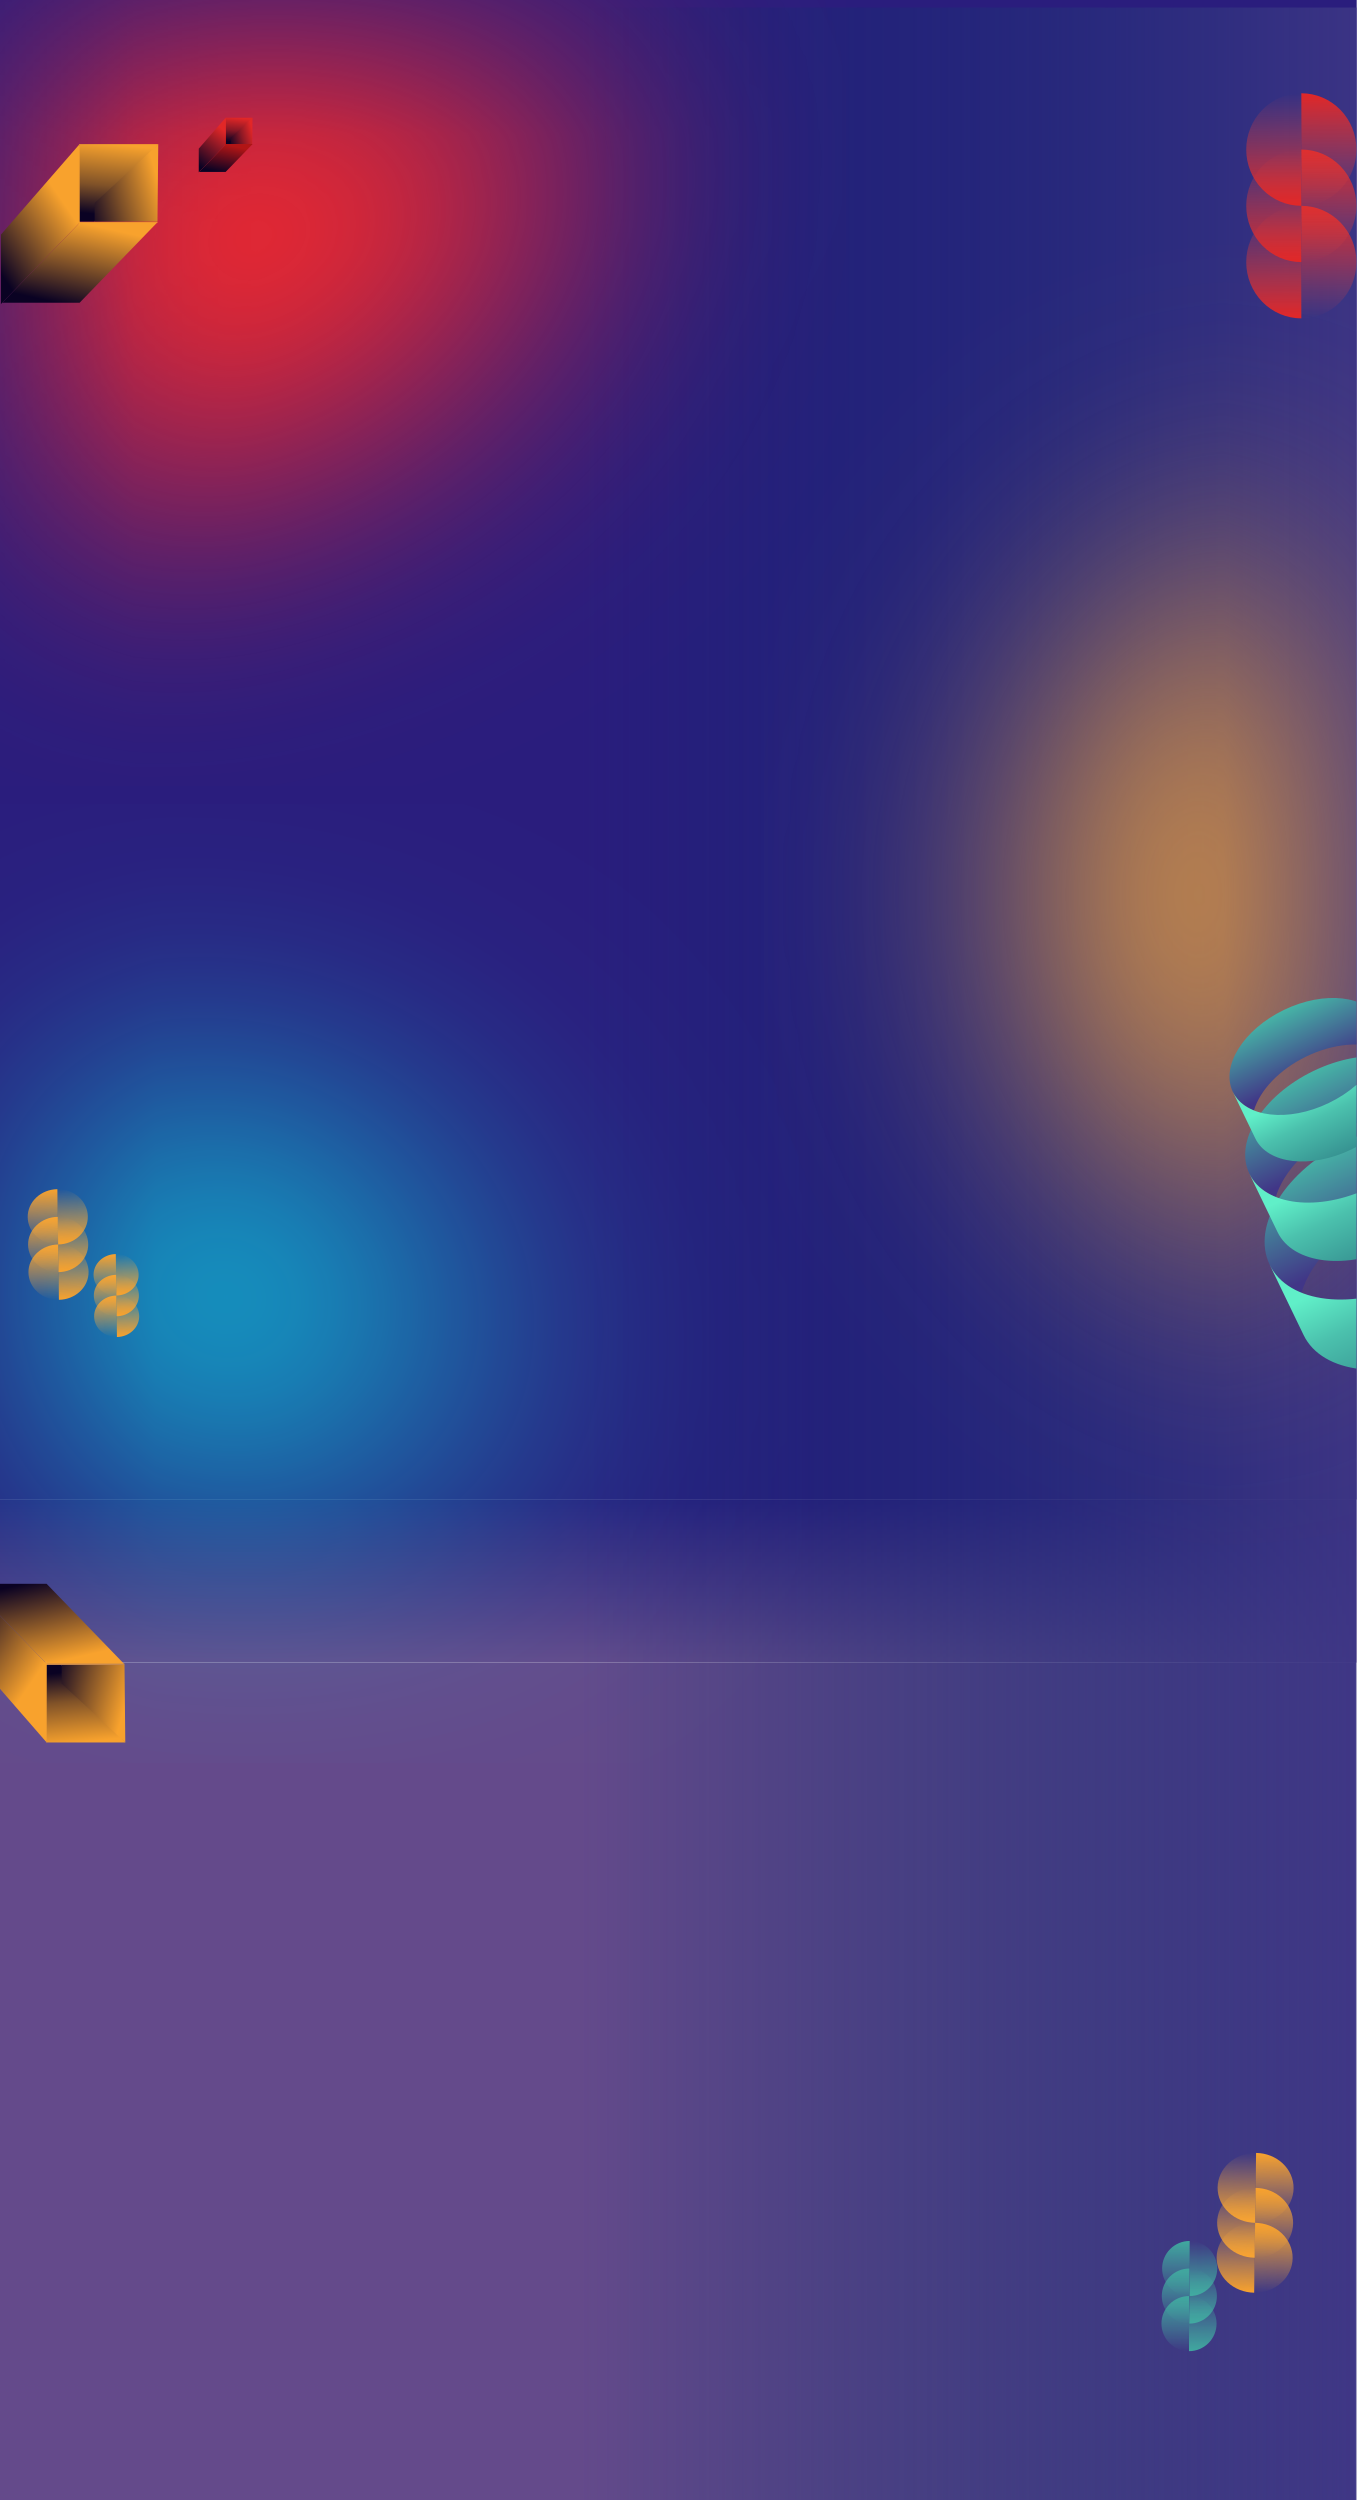
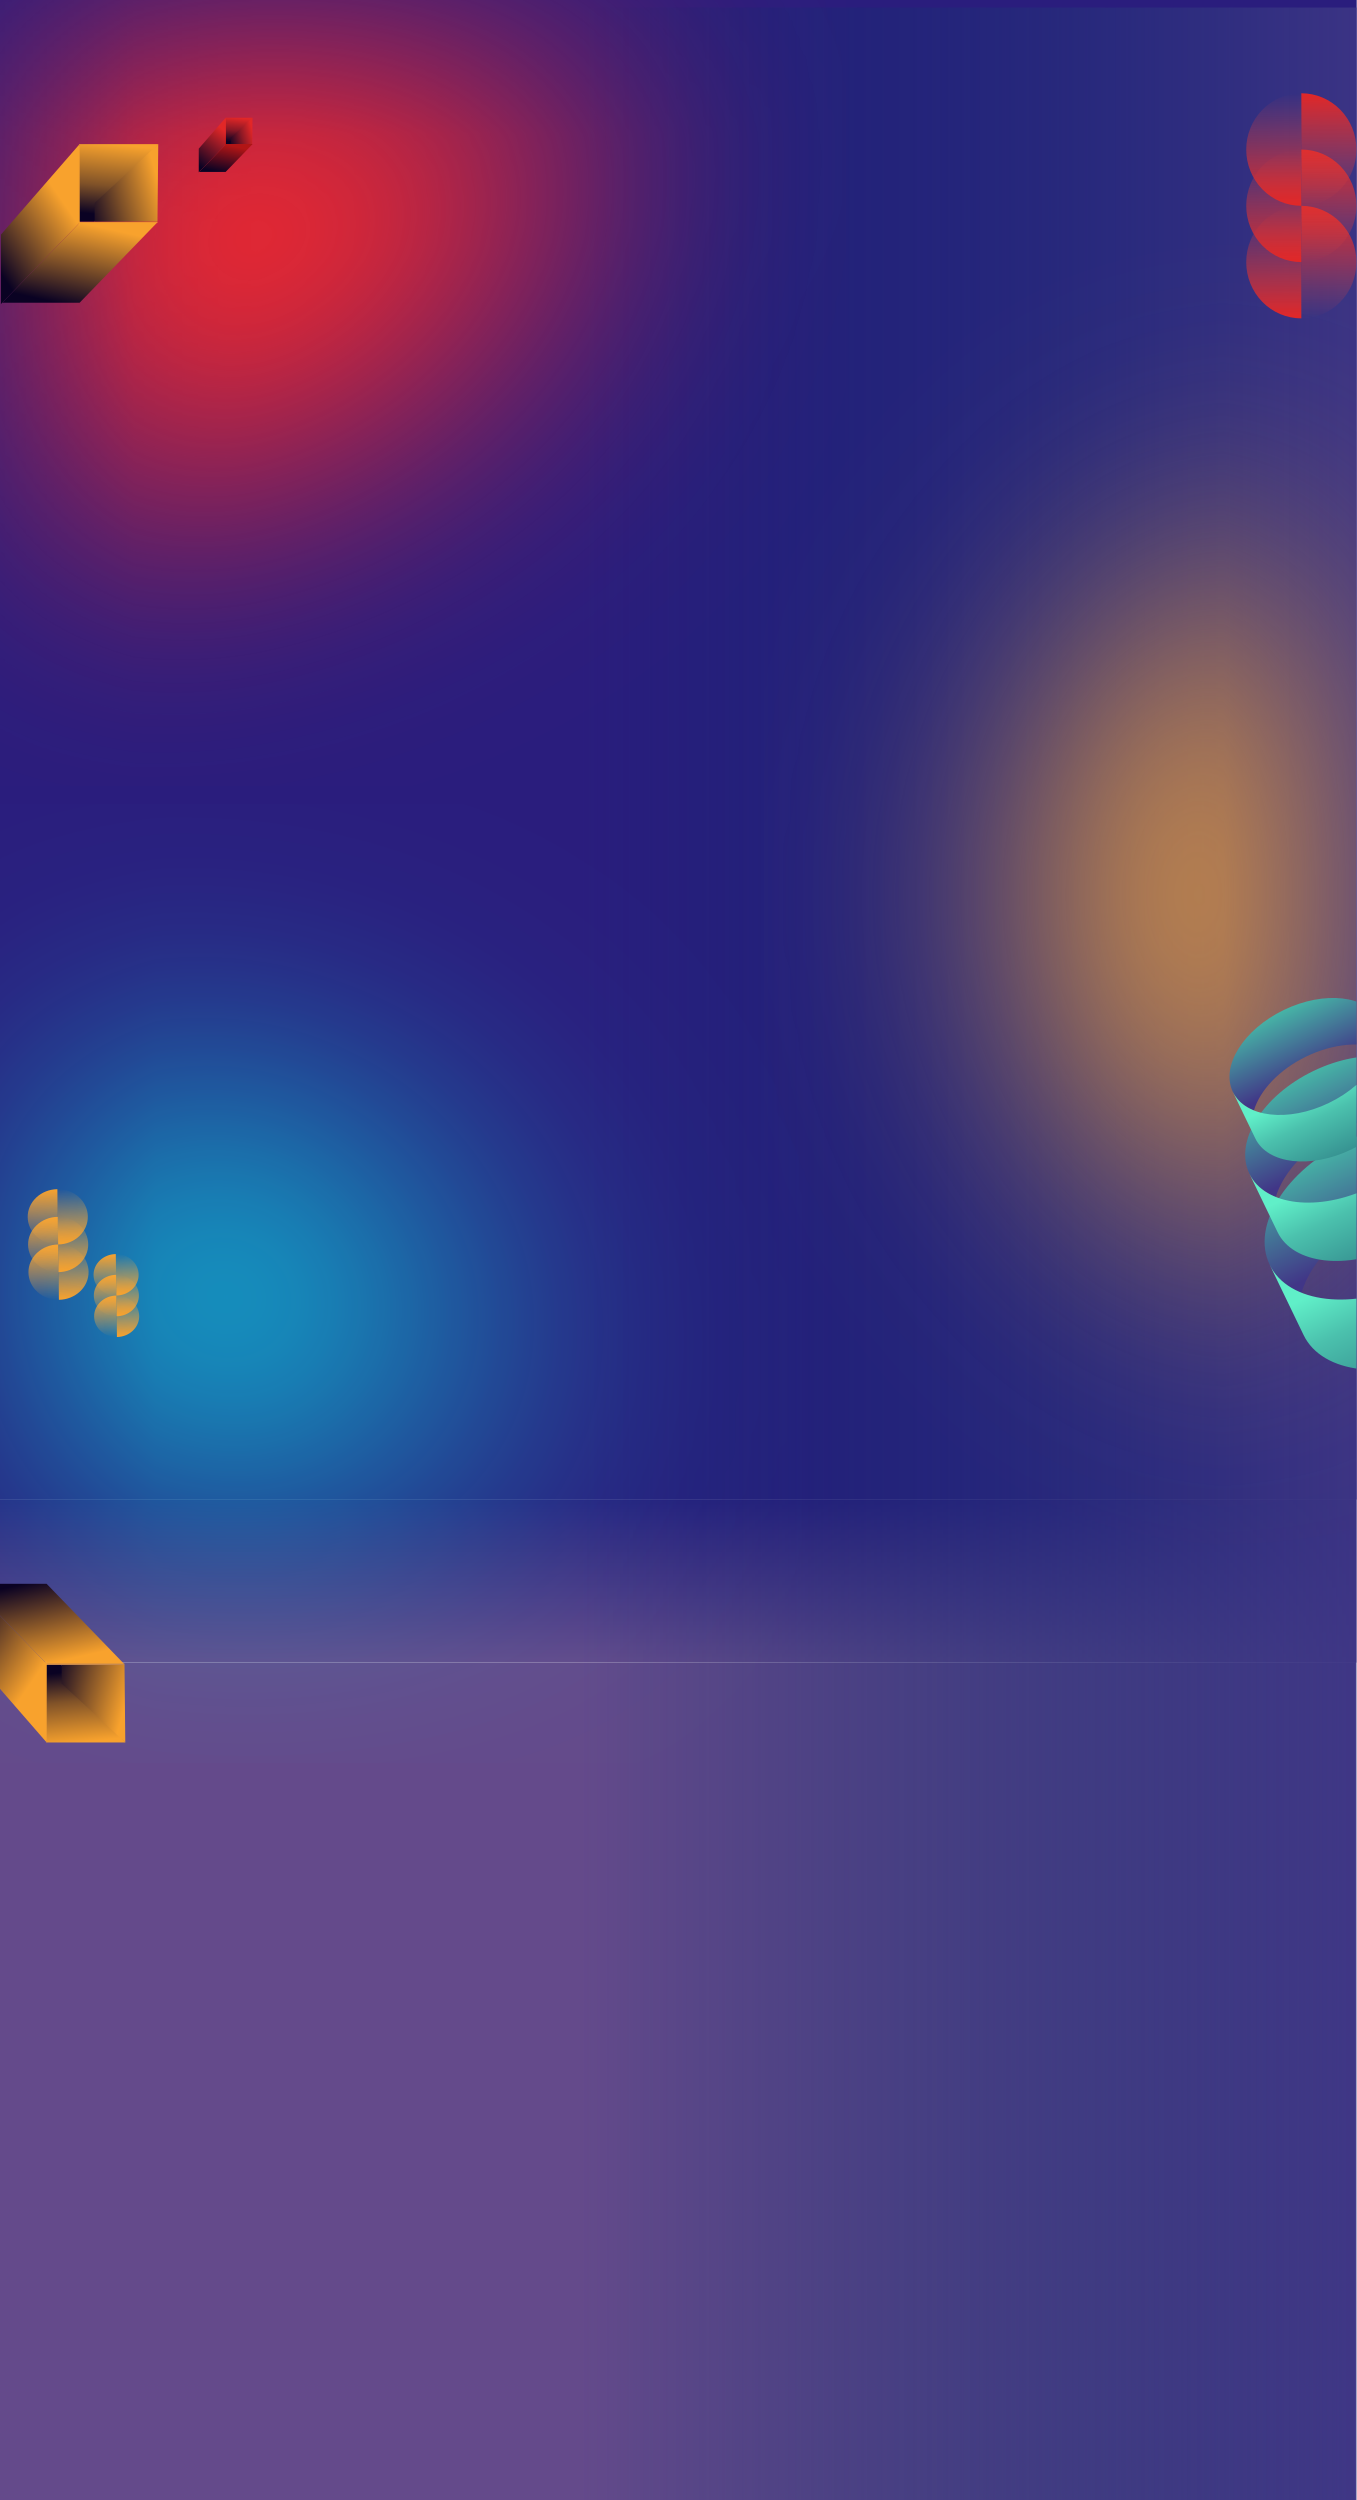
<svg xmlns="http://www.w3.org/2000/svg" width="1440" height="2654" viewBox="0 0 1440 2654" fill="none">
  <g clip-path="url(#clip0_1420_3464)">
    <rect width="1440" height="2654" fill="white" />
    <rect y="1592" width="1440" height="173" fill="url(#paint0_linear_1420_3464)" />
    <rect y="1765" width="1439" height="889" fill="#644A8B" />
    <path d="M0 -7H1440V1592H0V-7Z" fill="#2A1D7D" />
    <path d="M0 -7H1440V1592H0V-7Z" fill="#2A1D7D" />
    <rect y="8" width="1440" height="4148" fill="url(#paint1_linear_1420_3464)" />
    <g filter="url(#filter0_f_1420_3464)">
      <path d="M2102 949.792C2102 1179.65 1880.28 1366 1606.78 1366C1333.28 1366 1111.56 1179.65 1111.56 949.792C1111.56 719.929 1333.28 533.588 1606.78 533.588C1880.28 533.588 2102 719.929 2102 949.792Z" fill="#F8A738" />
    </g>
    <g filter="url(#filter1_f_1420_3464)">
      <path d="M501 1521.5C501 1437.29 465.389 1356.54 402.002 1296.99C338.615 1237.45 252.643 1204 163 1204C73.357 1204 -12.615 1237.45 -76.002 1296.99C-139.389 1356.54 -175 1437.29 -175 1521.5L163 1521.5H501Z" fill="#00FFFC" />
    </g>
    <g filter="url(#filter2_f_1420_3464)">
      <ellipse cx="83.853" cy="143.702" rx="513.853" ry="389.887" fill="#FA2929" />
    </g>
    <path d="M1381.5 337.999C1365.98 337.999 1351.1 331.704 1340.13 320.498C1329.16 309.293 1323 294.095 1323 278.249C1323 262.402 1329.16 247.205 1340.13 236C1351.11 224.795 1365.98 218.5 1381.5 218.5L1381.5 278.25L1381.5 337.999Z" fill="url(#paint2_linear_1420_3464)" />
    <path d="M1381.5 218.5C1397.01 218.501 1411.89 224.796 1422.86 236.001C1433.83 247.207 1440 262.404 1440 278.251C1440 294.097 1433.83 309.295 1422.86 320.5C1411.89 331.705 1397.01 337.999 1381.5 337.999L1381.5 278.25L1381.5 218.5Z" fill="url(#paint3_linear_1420_3464)" />
    <path d="M1381.5 278.25C1365.98 278.249 1351.1 271.954 1340.13 260.749C1329.16 249.543 1323 234.346 1323 218.499C1323 202.653 1329.16 187.455 1340.13 176.25C1351.11 165.045 1365.98 158.751 1381.5 158.751L1381.5 218.5L1381.5 278.25Z" fill="url(#paint4_linear_1420_3464)" />
    <path d="M1381.5 158.751C1397.01 158.751 1411.89 165.046 1422.86 176.252C1433.83 187.457 1440 202.655 1440 218.501C1440 234.348 1433.83 249.545 1422.86 260.75C1411.89 271.955 1397.01 278.25 1381.5 278.25L1381.5 218.5L1381.5 158.751Z" fill="url(#paint5_linear_1420_3464)" />
    <path d="M1381.5 218.5C1365.98 218.5 1351.11 212.205 1340.14 200.999C1329.17 189.794 1323 174.596 1323 158.75C1323 142.903 1329.17 127.706 1340.14 116.501C1351.11 105.296 1365.99 99.001 1381.5 99.001L1381.5 158.751L1381.5 218.5Z" fill="url(#paint6_linear_1420_3464)" />
    <path d="M1381.5 99.002C1397.02 99.002 1411.9 105.297 1422.87 116.503C1433.84 127.708 1440 142.906 1440 158.752C1440 174.599 1433.83 189.796 1422.86 201.001C1411.89 212.206 1397.01 218.501 1381.5 218.501L1381.5 158.751L1381.5 99.002Z" fill="url(#paint7_linear_1420_3464)" />
    <path d="M239.523 125L210.999 157.803V183L239.523 153.525V125Z" fill="url(#paint8_linear_1420_3464)" />
    <path d="M267.574 153.524H239.525L211.476 182.524H239.525L267.574 153.524Z" fill="url(#paint9_linear_1420_3464)" />
    <path d="M239.381 125H268.049L244.828 153.095H239.381V125Z" fill="url(#paint10_linear_1420_3464)" />
    <path d="M268.049 125L267.762 153.095H244.971V146.358L268.049 125Z" fill="url(#paint11_linear_1420_3464)" />
    <path d="M267.762 153.382H239.38" stroke="url(#paint12_linear_1420_3464)" />
    <path d="M239.381 154.476V125.951" stroke="url(#paint13_linear_1420_3464)" />
    <path d="M84.502 153L0.999 249.028V322.789L84.502 236.503V153Z" fill="url(#paint14_linear_1420_3464)" />
    <path d="M166.613 236.503H84.502L2.391 321.398H84.502L166.613 236.503Z" fill="url(#paint15_linear_1420_3464)" />
    <path d="M84.083 153H168.006L100.029 235.244H84.083V153Z" fill="url(#paint16_linear_1420_3464)" />
    <path d="M168.006 153L167.167 235.244H100.448V215.522L168.006 153Z" fill="url(#paint17_linear_1420_3464)" />
    <path d="M167.166 236.084H84.083" stroke="url(#paint18_linear_1420_3464)" />
    <path d="M84.084 239.286V155.012" stroke="url(#paint19_linear_1420_3464)" />
    <path d="M62.517 1379.88C70.984 1379.76 79.062 1376.56 84.975 1370.98C90.888 1365.39 94.152 1357.87 94.047 1350.09C93.943 1342.3 90.48 1334.88 84.419 1329.45C78.358 1324.02 70.197 1321.04 61.73 1321.15L62.124 1350.52L62.517 1379.88Z" fill="url(#paint20_linear_1420_3464)" />
    <path d="M61.731 1321.15C53.264 1321.27 45.186 1324.47 39.273 1330.06C33.36 1335.64 30.096 1343.16 30.201 1350.94C30.305 1358.73 33.768 1366.15 39.829 1371.58C45.89 1377.01 54.051 1379.99 62.518 1379.88L62.124 1350.52L61.731 1321.15Z" fill="url(#paint21_linear_1420_3464)" />
    <path d="M62.115 1350.52C70.582 1350.4 78.66 1347.2 84.573 1341.61C90.486 1336.03 93.749 1328.51 93.645 1320.73C93.541 1312.94 90.077 1305.51 84.017 1300.09C77.956 1294.66 69.795 1291.68 61.328 1291.79L61.721 1321.15L62.115 1350.52Z" fill="url(#paint22_linear_1420_3464)" />
    <path d="M61.328 1291.79C52.862 1291.9 44.783 1295.11 38.87 1300.69C32.957 1306.28 29.694 1313.79 29.798 1321.58C29.903 1329.37 33.366 1336.79 39.427 1342.22C45.487 1347.64 53.649 1350.63 62.115 1350.52L61.722 1321.15L61.328 1291.79Z" fill="url(#paint23_linear_1420_3464)" />
    <path d="M61.711 1321.15C70.177 1321.04 78.256 1317.84 84.169 1312.25C90.082 1306.66 93.345 1299.15 93.241 1291.36C93.136 1283.58 89.673 1276.15 83.612 1270.73C77.552 1265.3 69.39 1262.31 60.924 1262.43L61.317 1291.79L61.711 1321.15Z" fill="url(#paint24_linear_1420_3464)" />
    <path d="M60.922 1262.43C52.456 1262.54 44.377 1265.74 38.464 1271.33C32.551 1276.92 29.288 1284.43 29.392 1292.22C29.496 1300.01 32.96 1307.43 39.02 1312.86C45.081 1318.28 53.242 1321.27 61.709 1321.15L61.316 1291.79L60.922 1262.43Z" fill="url(#paint25_linear_1420_3464)" />
    <path d="M124.13 1419.38C130.478 1419.29 136.535 1416.89 140.969 1412.7C145.402 1408.52 147.849 1402.88 147.77 1397.04C147.692 1391.21 145.095 1385.64 140.551 1381.57C136.007 1377.5 129.888 1375.26 123.54 1375.35L123.835 1397.36L124.13 1419.38Z" fill="url(#paint26_linear_1420_3464)" />
    <path d="M123.542 1375.35C117.194 1375.44 111.137 1377.84 106.703 1382.02C102.27 1386.21 99.823 1391.85 99.902 1397.69C99.98 1403.52 102.577 1409.09 107.121 1413.16C111.665 1417.23 117.784 1419.46 124.131 1419.38L123.836 1397.36L123.542 1375.35Z" fill="url(#paint27_linear_1420_3464)" />
    <path d="M123.83 1397.36C130.178 1397.28 136.234 1394.88 140.668 1390.69C145.101 1386.5 147.548 1380.87 147.47 1375.03C147.391 1369.19 144.795 1363.62 140.251 1359.56C135.707 1355.49 129.588 1353.25 123.24 1353.34L123.535 1375.35L123.83 1397.36Z" fill="url(#paint28_linear_1420_3464)" />
    <path d="M123.239 1353.34C116.891 1353.42 110.834 1355.82 106.401 1360.01C101.967 1364.2 99.521 1369.83 99.599 1375.67C99.677 1381.51 102.274 1387.08 106.818 1391.14C111.362 1395.21 117.481 1397.45 123.829 1397.36L123.534 1375.35L123.239 1353.34Z" fill="url(#paint29_linear_1420_3464)" />
    <path d="M123.525 1375.35C129.873 1375.27 135.93 1372.86 140.363 1368.68C144.796 1364.49 147.243 1358.85 147.165 1353.01C147.087 1347.18 144.49 1341.61 139.946 1337.54C135.402 1333.47 129.283 1331.24 122.935 1331.32L123.23 1353.34L123.525 1375.35Z" fill="url(#paint30_linear_1420_3464)" />
    <path d="M122.936 1331.32C116.588 1331.41 110.531 1333.81 106.098 1338C101.665 1342.18 99.218 1347.82 99.296 1353.66C99.374 1359.49 101.971 1365.06 106.515 1369.13C111.059 1373.2 117.178 1375.44 123.526 1375.35L123.231 1353.34L122.936 1331.32Z" fill="url(#paint31_linear_1420_3464)" />
    <g filter="url(#filter3_f_1420_3464)">
      <ellipse cx="325" cy="3378.11" rx="511" ry="405.082" fill="#FA2929" />
    </g>
    <g filter="url(#filter4_f_1420_3464)">
      <ellipse cx="1300.5" cy="3360.38" rx="618.5" ry="508.376" fill="#F8A738" />
    </g>
    <path d="M1381.67 1372.36C1366.35 1366.23 1354.46 1356.26 1347.9 1342.67C1328.02 1301.46 1364.69 1242.59 1429.8 1211.18C1494.91 1179.76 1563.81 1187.71 1583.69 1228.92C1590.25 1242.51 1590.65 1258.02 1585.92 1273.83C1554.77 1261.36 1509.43 1264.74 1465.8 1285.79C1422.16 1306.84 1391.3 1340.23 1381.67 1372.36Z" fill="url(#paint32_linear_1420_3464)" />
    <path d="M1501.79 1360.41C1436.68 1391.82 1367.78 1383.87 1347.9 1342.67L1383.9 1417.28C1403.78 1458.49 1472.68 1466.43 1537.79 1435.02C1602.9 1403.61 1639.57 1344.74 1619.69 1303.53L1583.69 1228.92C1603.57 1270.12 1566.9 1328.99 1501.79 1360.41Z" fill="url(#paint33_linear_1420_3464)" />
    <path d="M1354.39 1270.71C1341.68 1265.62 1331.81 1257.35 1326.37 1246.07C1309.88 1211.88 1340.3 1163.03 1394.33 1136.96C1448.36 1110.9 1505.53 1117.49 1522.03 1151.68C1527.47 1162.96 1527.81 1175.83 1523.87 1188.95C1498.03 1178.61 1460.41 1181.41 1424.2 1198.88C1387.99 1216.34 1362.38 1244.05 1354.39 1270.71Z" fill="url(#paint34_linear_1420_3464)" />
    <path d="M1454.07 1260.79C1400.04 1286.85 1342.87 1280.26 1326.37 1246.07L1356.24 1307.98C1372.74 1342.18 1429.91 1348.77 1483.94 1322.7C1537.97 1296.64 1568.39 1247.79 1551.9 1213.59L1522.03 1151.68C1538.52 1185.87 1508.1 1234.72 1454.07 1260.79Z" fill="url(#paint35_linear_1420_3464)" />
    <path d="M1331.16 1178.85C1321.02 1174.79 1313.15 1168.19 1308.81 1159.19C1295.65 1131.91 1319.92 1092.95 1363.02 1072.15C1406.12 1051.36 1451.73 1056.62 1464.89 1083.9C1469.23 1092.89 1469.5 1103.16 1466.36 1113.63C1445.75 1105.37 1415.73 1107.61 1386.85 1121.54C1357.96 1135.48 1337.53 1157.58 1331.16 1178.85Z" fill="url(#paint36_linear_1420_3464)" />
    <path d="M1410.68 1170.93C1367.58 1191.73 1321.97 1186.47 1308.81 1159.19L1332.64 1208.58C1345.8 1235.86 1391.4 1241.12 1434.5 1220.32C1477.6 1199.53 1501.87 1160.56 1488.71 1133.29L1464.89 1083.9C1478.05 1111.17 1453.78 1150.14 1410.68 1170.93Z" fill="url(#paint37_linear_1420_3464)" />
    <path d="M49.502 1849.79L-34.001 1753.76V1680L49.502 1766.29V1849.79Z" fill="url(#paint38_linear_1420_3464)" />
    <path d="M131.613 1766.29H49.502L-32.609 1681.39H49.502L131.613 1766.29Z" fill="url(#paint39_linear_1420_3464)" />
    <path d="M49.083 1849.79H133.006L65.028 1767.55H49.083V1849.79Z" fill="url(#paint40_linear_1420_3464)" />
    <path d="M133.006 1849.79L132.167 1767.55H65.448V1787.27L133.006 1849.79Z" fill="url(#paint41_linear_1420_3464)" />
    <path d="M132.166 1766.71H49.083" stroke="url(#paint42_linear_1420_3464)" />
    <path d="M49.084 1763.5L49.084 1847.78" stroke="url(#paint43_linear_1420_3464)" />
-     <path d="M1262.95 2437.5C1270.7 2437.5 1278.14 2434.42 1283.63 2428.93C1289.12 2423.45 1292.2 2416.01 1292.2 2408.25C1292.2 2400.49 1289.12 2393.05 1283.63 2387.57C1278.14 2382.08 1270.7 2379 1262.95 2379L1262.95 2408.25V2437.5Z" fill="url(#paint44_linear_1420_3464)" />
-     <path d="M1262.95 2379C1255.19 2379 1247.75 2382.08 1242.26 2387.57C1236.78 2393.05 1233.7 2400.49 1233.7 2408.25C1233.7 2416.01 1236.78 2423.45 1242.26 2428.93C1247.75 2434.42 1255.19 2437.5 1262.95 2437.5L1262.95 2408.25V2379Z" fill="url(#paint45_linear_1420_3464)" />
-     <path d="M1262.6 2466.75C1270.36 2466.75 1277.8 2463.67 1283.28 2458.18C1288.77 2452.7 1291.85 2445.26 1291.85 2437.5C1291.85 2429.74 1288.77 2422.3 1283.28 2416.82C1277.8 2411.33 1270.36 2408.25 1262.6 2408.25L1262.6 2437.5V2466.75Z" fill="url(#paint46_linear_1420_3464)" />
-     <path d="M1262.6 2408.25C1254.84 2408.25 1247.4 2411.33 1241.91 2416.82C1236.43 2422.3 1233.35 2429.74 1233.35 2437.5C1233.35 2445.26 1236.43 2452.7 1241.91 2458.18C1247.4 2463.67 1254.84 2466.75 1262.6 2466.75L1262.6 2437.5V2408.25Z" fill="url(#paint47_linear_1420_3464)" />
-     <path d="M1262.25 2496C1270.01 2496 1277.45 2492.92 1282.93 2487.43C1288.42 2481.95 1291.5 2474.51 1291.5 2466.75C1291.5 2458.99 1288.42 2451.55 1282.93 2446.07C1277.45 2440.58 1270.01 2437.5 1262.25 2437.5L1262.25 2466.75V2496Z" fill="url(#paint48_linear_1420_3464)" />
-     <path d="M1262.25 2437.5C1254.49 2437.5 1247.05 2440.58 1241.57 2446.07C1236.08 2451.55 1233 2458.99 1233 2466.75C1233 2474.51 1236.08 2481.95 1241.57 2487.43C1247.05 2492.92 1254.49 2496 1262.25 2496L1262.25 2466.75V2437.5Z" fill="url(#paint49_linear_1420_3464)" />
-     <path d="M1333.45 2285.54C1344.14 2285.68 1354.35 2289.73 1361.82 2296.79C1369.29 2303.85 1373.41 2313.34 1373.28 2323.18C1373.15 2333.02 1368.77 2342.4 1361.12 2349.25C1353.46 2356.11 1343.15 2359.88 1332.45 2359.74L1332.95 2322.64L1333.45 2285.54Z" fill="url(#paint50_linear_1420_3464)" />
-     <path d="M1332.45 2359.74C1321.76 2359.59 1311.55 2355.55 1304.08 2348.49C1296.61 2341.43 1292.49 2331.94 1292.62 2322.1C1292.75 2312.26 1297.13 2302.88 1304.78 2296.02C1312.44 2289.17 1322.75 2285.4 1333.45 2285.54L1332.95 2322.64L1332.45 2359.74Z" fill="url(#paint51_linear_1420_3464)" />
-     <path d="M1332.94 2322.64C1343.64 2322.78 1353.84 2326.83 1361.31 2333.89C1368.78 2340.94 1372.91 2350.44 1372.77 2360.28C1372.64 2370.11 1368.27 2379.49 1360.61 2386.35C1352.95 2393.2 1342.64 2396.98 1331.94 2396.83L1332.44 2359.74L1332.94 2322.64Z" fill="url(#paint52_linear_1420_3464)" />
-     <path d="M1331.94 2396.83C1321.25 2396.69 1311.04 2392.64 1303.57 2385.58C1296.1 2378.53 1291.98 2369.03 1292.11 2359.19C1292.24 2349.36 1296.62 2339.98 1304.27 2333.12C1311.93 2326.27 1322.24 2322.49 1332.94 2322.64L1332.44 2359.74L1331.94 2396.83Z" fill="url(#paint53_linear_1420_3464)" />
-     <path d="M1332.43 2359.73C1343.12 2359.88 1353.33 2363.92 1360.8 2370.98C1368.27 2378.04 1372.39 2387.53 1372.26 2397.37C1372.13 2407.21 1367.76 2416.59 1360.1 2423.45C1352.44 2430.3 1342.13 2434.07 1331.43 2433.93L1331.93 2396.83L1332.43 2359.73Z" fill="url(#paint54_linear_1420_3464)" />
-     <path d="M1331.43 2433.93C1320.74 2433.79 1310.53 2429.74 1303.06 2422.68C1295.59 2415.62 1291.46 2406.13 1291.6 2396.29C1291.73 2386.45 1296.1 2377.07 1303.76 2370.22C1311.42 2363.36 1321.73 2359.59 1332.43 2359.73L1331.93 2396.83L1331.43 2433.93Z" fill="url(#paint55_linear_1420_3464)" />
  </g>
  <defs>
    <filter id="filter0_f_1420_3464" x="811.559" y="233.588" width="1590.44" height="1432.41" filterUnits="userSpaceOnUse" color-interpolation-filters="sRGB">
      <feFlood flood-opacity="0" result="BackgroundImageFix" />
      <feBlend mode="normal" in="SourceGraphic" in2="BackgroundImageFix" result="shape" />
      <feGaussianBlur stdDeviation="150" result="effect1_foregroundBlur_1420_3464" />
    </filter>
    <filter id="filter1_f_1420_3464" x="-525" y="854" width="1376" height="1017.5" filterUnits="userSpaceOnUse" color-interpolation-filters="sRGB">
      <feFlood flood-opacity="0" result="BackgroundImageFix" />
      <feBlend mode="normal" in="SourceGraphic" in2="BackgroundImageFix" result="shape" />
      <feGaussianBlur stdDeviation="175" result="effect1_foregroundBlur_1420_3464" />
    </filter>
    <filter id="filter2_f_1420_3464" x="-730" y="-546.185" width="1627.71" height="1379.77" filterUnits="userSpaceOnUse" color-interpolation-filters="sRGB">
      <feFlood flood-opacity="0" result="BackgroundImageFix" />
      <feBlend mode="normal" in="SourceGraphic" in2="BackgroundImageFix" result="shape" />
      <feGaussianBlur stdDeviation="150" result="effect1_foregroundBlur_1420_3464" />
    </filter>
    <filter id="filter3_f_1420_3464" x="-686" y="2473.02" width="2022" height="1810.16" filterUnits="userSpaceOnUse" color-interpolation-filters="sRGB">
      <feFlood flood-opacity="0" result="BackgroundImageFix" />
      <feBlend mode="normal" in="SourceGraphic" in2="BackgroundImageFix" result="shape" />
      <feGaussianBlur stdDeviation="250" result="effect1_foregroundBlur_1420_3464" />
    </filter>
    <filter id="filter4_f_1420_3464" x="82" y="2252" width="2437" height="2216.75" filterUnits="userSpaceOnUse" color-interpolation-filters="sRGB">
      <feFlood flood-opacity="0" result="BackgroundImageFix" />
      <feBlend mode="normal" in="SourceGraphic" in2="BackgroundImageFix" result="shape" />
      <feGaussianBlur stdDeviation="300" result="effect1_foregroundBlur_1420_3464" />
    </filter>
    <linearGradient id="paint0_linear_1420_3464" x1="720" y1="1592" x2="720" y2="1765" gradientUnits="userSpaceOnUse">
      <stop stop-color="#2A1D7D" />
      <stop offset="1" stop-color="#644A8B" />
    </linearGradient>
    <linearGradient id="paint1_linear_1420_3464" x1="614.4" y1="2082" x2="1507.2" y2="2082" gradientUnits="userSpaceOnUse">
      <stop stop-color="#00296B" stop-opacity="0" />
      <stop offset="1" stop-color="#413687" />
    </linearGradient>
    <linearGradient id="paint2_linear_1420_3464" x1="1381.5" y1="218.5" x2="1381.5" y2="337.999" gradientUnits="userSpaceOnUse">
      <stop stop-color="#D44747" stop-opacity="0" />
      <stop offset="1" stop-color="#E22727" />
    </linearGradient>
    <linearGradient id="paint3_linear_1420_3464" x1="1381.5" y1="337.999" x2="1381.5" y2="218.5" gradientUnits="userSpaceOnUse">
      <stop stop-color="#D44747" stop-opacity="0" />
      <stop offset="1" stop-color="#E22727" />
    </linearGradient>
    <linearGradient id="paint4_linear_1420_3464" x1="1381.5" y1="158.751" x2="1381.5" y2="278.25" gradientUnits="userSpaceOnUse">
      <stop stop-color="#D44747" stop-opacity="0" />
      <stop offset="1" stop-color="#E22727" />
    </linearGradient>
    <linearGradient id="paint5_linear_1420_3464" x1="1381.5" y1="278.25" x2="1381.5" y2="158.751" gradientUnits="userSpaceOnUse">
      <stop stop-color="#D44747" stop-opacity="0" />
      <stop offset="1" stop-color="#E22727" />
    </linearGradient>
    <linearGradient id="paint6_linear_1420_3464" x1="1381.5" y1="99.001" x2="1381.5" y2="218.5" gradientUnits="userSpaceOnUse">
      <stop stop-color="#D44747" stop-opacity="0" />
      <stop offset="1" stop-color="#E22727" />
    </linearGradient>
    <linearGradient id="paint7_linear_1420_3464" x1="1381.5" y1="218.501" x2="1381.5" y2="99.002" gradientUnits="userSpaceOnUse">
      <stop stop-color="#D44747" stop-opacity="0" />
      <stop offset="1" stop-color="#E22727" />
    </linearGradient>
    <linearGradient id="paint8_linear_1420_3464" x1="239.523" y1="139.738" x2="210.999" y2="175.869" gradientUnits="userSpaceOnUse">
      <stop stop-color="#E22727" />
      <stop offset="1" stop-color="#0A0223" />
    </linearGradient>
    <linearGradient id="paint9_linear_1420_3464" x1="240" y1="153.524" x2="233.345" y2="183" gradientUnits="userSpaceOnUse">
      <stop stop-color="#B21515" />
      <stop offset="1" stop-color="#0A0223" />
    </linearGradient>
    <linearGradient id="paint10_linear_1420_3464" x1="251.278" y1="125" x2="248.51" y2="150.718" gradientUnits="userSpaceOnUse">
      <stop stop-color="#E22727" />
      <stop offset="0.529" stop-color="#871725" />
      <stop offset="1" stop-color="#0A0223" />
    </linearGradient>
    <linearGradient id="paint11_linear_1420_3464" x1="267.762" y1="137.757" x2="240.603" y2="145.419" gradientUnits="userSpaceOnUse">
      <stop stop-color="#E22727" />
      <stop offset="0.425" stop-color="#8F1925" />
      <stop offset="1" stop-color="#0A0223" />
    </linearGradient>
    <linearGradient id="paint12_linear_1420_3464" x1="268.048" y1="153.532" x2="239.524" y2="153.532" gradientUnits="userSpaceOnUse">
      <stop stop-color="#AA1416" />
      <stop offset="0.29" stop-color="#B21515" />
      <stop offset="1" stop-color="#B21515" />
    </linearGradient>
    <linearGradient id="paint13_linear_1420_3464" x1="239.532" y1="126.426" x2="239.08" y2="154.476" gradientUnits="userSpaceOnUse">
      <stop stop-color="#E22727" />
      <stop offset="0.507" stop-color="#D92627" />
      <stop offset="1" stop-color="#B21515" />
    </linearGradient>
    <linearGradient id="paint14_linear_1420_3464" x1="81.484" y1="235.497" x2="0.999" y2="290.83" gradientUnits="userSpaceOnUse">
      <stop stop-color="#F8A22D" />
      <stop offset="1" stop-color="#0A0223" />
    </linearGradient>
    <linearGradient id="paint15_linear_1420_3464" x1="85.894" y1="236.503" x2="66.41" y2="322.789" gradientUnits="userSpaceOnUse">
      <stop stop-color="#F8A22D" />
      <stop offset="1" stop-color="#0A0223" />
    </linearGradient>
    <linearGradient id="paint16_linear_1420_3464" x1="118.911" y1="153" x2="110.806" y2="228.288" gradientUnits="userSpaceOnUse">
      <stop stop-color="#F8A22D" />
      <stop offset="0.586" stop-color="#805228" />
      <stop offset="1" stop-color="#0A0223" />
    </linearGradient>
    <linearGradient id="paint17_linear_1420_3464" x1="167.167" y1="190.346" x2="87.659" y2="212.775" gradientUnits="userSpaceOnUse">
      <stop stop-color="#F8A22D" />
      <stop offset="0.529" stop-color="#7E5028" />
      <stop offset="1" stop-color="#0A0223" />
    </linearGradient>
    <linearGradient id="paint18_linear_1420_3464" x1="168.005" y1="236.235" x2="84.502" y2="236.235" gradientUnits="userSpaceOnUse">
      <stop stop-color="#F8A22D" />
      <stop offset="1" stop-color="#F8A22D" />
    </linearGradient>
    <linearGradient id="paint19_linear_1420_3464" x1="84.235" y1="157.175" x2="80.368" y2="239.127" gradientUnits="userSpaceOnUse">
      <stop stop-color="#F8A22D" />
      <stop offset="0.477" stop-color="#F19D2D" />
      <stop offset="1" stop-color="#F8A22D" />
      <stop offset="1" stop-color="#F8A22D" />
    </linearGradient>
    <linearGradient id="paint20_linear_1420_3464" x1="61.73" y1="1321.15" x2="62.517" y2="1379.88" gradientUnits="userSpaceOnUse">
      <stop stop-color="#FBAB3D" stop-opacity="0" />
      <stop offset="1" stop-color="#F8A22D" />
    </linearGradient>
    <linearGradient id="paint21_linear_1420_3464" x1="62.518" y1="1379.88" x2="61.731" y2="1321.15" gradientUnits="userSpaceOnUse">
      <stop stop-color="#FBAB3D" stop-opacity="0" />
      <stop offset="1" stop-color="#F8A22D" />
    </linearGradient>
    <linearGradient id="paint22_linear_1420_3464" x1="61.328" y1="1291.79" x2="62.115" y2="1350.52" gradientUnits="userSpaceOnUse">
      <stop stop-color="#FBAB3D" stop-opacity="0" />
      <stop offset="1" stop-color="#F8A22D" />
    </linearGradient>
    <linearGradient id="paint23_linear_1420_3464" x1="62.115" y1="1350.52" x2="61.328" y2="1291.79" gradientUnits="userSpaceOnUse">
      <stop stop-color="#FBAB3D" stop-opacity="0" />
      <stop offset="1" stop-color="#F8A22D" />
    </linearGradient>
    <linearGradient id="paint24_linear_1420_3464" x1="60.924" y1="1262.43" x2="61.711" y2="1321.15" gradientUnits="userSpaceOnUse">
      <stop stop-color="#FBAB3D" stop-opacity="0" />
      <stop offset="1" stop-color="#F8A22D" />
    </linearGradient>
    <linearGradient id="paint25_linear_1420_3464" x1="61.709" y1="1321.15" x2="60.922" y2="1262.43" gradientUnits="userSpaceOnUse">
      <stop stop-color="#FBAB3D" stop-opacity="0" />
      <stop offset="1" stop-color="#F8A22D" />
    </linearGradient>
    <linearGradient id="paint26_linear_1420_3464" x1="123.54" y1="1375.35" x2="124.13" y2="1419.38" gradientUnits="userSpaceOnUse">
      <stop stop-color="#FBAB3D" stop-opacity="0" />
      <stop offset="1" stop-color="#F8A22D" />
    </linearGradient>
    <linearGradient id="paint27_linear_1420_3464" x1="124.131" y1="1419.38" x2="123.542" y2="1375.35" gradientUnits="userSpaceOnUse">
      <stop stop-color="#FBAB3D" stop-opacity="0" />
      <stop offset="1" stop-color="#F8A22D" />
    </linearGradient>
    <linearGradient id="paint28_linear_1420_3464" x1="123.24" y1="1353.34" x2="123.83" y2="1397.36" gradientUnits="userSpaceOnUse">
      <stop stop-color="#FBAB3D" stop-opacity="0" />
      <stop offset="1" stop-color="#F8A22D" />
    </linearGradient>
    <linearGradient id="paint29_linear_1420_3464" x1="123.829" y1="1397.36" x2="123.239" y2="1353.34" gradientUnits="userSpaceOnUse">
      <stop stop-color="#FBAB3D" stop-opacity="0" />
      <stop offset="1" stop-color="#F8A22D" />
    </linearGradient>
    <linearGradient id="paint30_linear_1420_3464" x1="122.935" y1="1331.32" x2="123.525" y2="1375.35" gradientUnits="userSpaceOnUse">
      <stop stop-color="#FBAB3D" stop-opacity="0" />
      <stop offset="1" stop-color="#F8A22D" />
    </linearGradient>
    <linearGradient id="paint31_linear_1420_3464" x1="123.526" y1="1375.35" x2="122.936" y2="1331.32" gradientUnits="userSpaceOnUse">
      <stop stop-color="#FBAB3D" stop-opacity="0" />
      <stop offset="1" stop-color="#F8A22D" />
    </linearGradient>
    <linearGradient id="paint32_linear_1420_3464" x1="1429.8" y1="1211.18" x2="1479.29" y2="1313.77" gradientUnits="userSpaceOnUse">
      <stop stop-color="#46B4A6" />
      <stop offset="1" stop-color="#413687" />
    </linearGradient>
    <linearGradient id="paint33_linear_1420_3464" x1="1486.79" y1="1329.32" x2="1537.79" y2="1435.02" gradientUnits="userSpaceOnUse">
      <stop stop-color="#60EFC8" />
      <stop offset="0.42" stop-color="#4BC1AD" />
      <stop offset="1" stop-color="#379392" />
    </linearGradient>
    <linearGradient id="paint34_linear_1420_3464" x1="1394.33" y1="1136.96" x2="1435.4" y2="1222.09" gradientUnits="userSpaceOnUse">
      <stop stop-color="#46B4A6" />
      <stop offset="1" stop-color="#413687" />
    </linearGradient>
    <linearGradient id="paint35_linear_1420_3464" x1="1441.62" y1="1234.99" x2="1483.94" y2="1322.7" gradientUnits="userSpaceOnUse">
      <stop stop-color="#60EFC8" />
      <stop offset="0.42" stop-color="#4BC1AD" />
      <stop offset="1" stop-color="#379392" />
    </linearGradient>
    <linearGradient id="paint36_linear_1420_3464" x1="1363.02" y1="1072.15" x2="1395.78" y2="1140.07" gradientUnits="userSpaceOnUse">
      <stop stop-color="#46B4A6" />
      <stop offset="1" stop-color="#413687" />
    </linearGradient>
    <linearGradient id="paint37_linear_1420_3464" x1="1400.75" y1="1150.35" x2="1434.5" y2="1220.32" gradientUnits="userSpaceOnUse">
      <stop stop-color="#60EFC8" />
      <stop offset="0.42" stop-color="#4BC1AD" />
      <stop offset="1" stop-color="#379392" />
    </linearGradient>
    <linearGradient id="paint38_linear_1420_3464" x1="46.484" y1="1767.29" x2="-34.001" y2="1711.96" gradientUnits="userSpaceOnUse">
      <stop stop-color="#F8A22D" />
      <stop offset="1" stop-color="#0A0223" />
    </linearGradient>
    <linearGradient id="paint39_linear_1420_3464" x1="50.894" y1="1766.29" x2="31.41" y2="1680" gradientUnits="userSpaceOnUse">
      <stop stop-color="#F8A22D" />
      <stop offset="1" stop-color="#0A0223" />
    </linearGradient>
    <linearGradient id="paint40_linear_1420_3464" x1="83.911" y1="1849.79" x2="75.806" y2="1774.5" gradientUnits="userSpaceOnUse">
      <stop stop-color="#F8A22D" />
      <stop offset="0.586" stop-color="#805228" />
      <stop offset="1" stop-color="#0A0223" />
    </linearGradient>
    <linearGradient id="paint41_linear_1420_3464" x1="132.167" y1="1812.44" x2="52.66" y2="1790.01" gradientUnits="userSpaceOnUse">
      <stop stop-color="#F8A22D" />
      <stop offset="0.529" stop-color="#7E5028" />
      <stop offset="1" stop-color="#0A0223" />
    </linearGradient>
    <linearGradient id="paint42_linear_1420_3464" x1="133.005" y1="1766.55" x2="49.502" y2="1766.55" gradientUnits="userSpaceOnUse">
      <stop stop-color="#F8A22D" />
      <stop offset="1" stop-color="#F8A22D" />
    </linearGradient>
    <linearGradient id="paint43_linear_1420_3464" x1="49.235" y1="1845.61" x2="45.368" y2="1763.66" gradientUnits="userSpaceOnUse">
      <stop stop-color="#F8A22D" />
      <stop offset="0.477" stop-color="#F19D2D" />
      <stop offset="1" stop-color="#F8A22D" />
-       <stop offset="1" stop-color="#F8A22D" />
-     </linearGradient>
-     <linearGradient id="paint44_linear_1420_3464" x1="1262.95" y1="2379" x2="1262.95" y2="2437.5" gradientUnits="userSpaceOnUse">
-       <stop stop-color="#45B3A5" stop-opacity="0" />
-       <stop offset="1" stop-color="#40A89F" />
-     </linearGradient>
-     <linearGradient id="paint45_linear_1420_3464" x1="1262.95" y1="2437.5" x2="1262.95" y2="2379" gradientUnits="userSpaceOnUse">
-       <stop stop-color="#45B3A5" stop-opacity="0" />
-       <stop offset="1" stop-color="#40A89F" />
-     </linearGradient>
-     <linearGradient id="paint46_linear_1420_3464" x1="1262.6" y1="2408.25" x2="1262.6" y2="2466.75" gradientUnits="userSpaceOnUse">
-       <stop stop-color="#45B3A5" stop-opacity="0" />
-       <stop offset="1" stop-color="#40A89F" />
-     </linearGradient>
-     <linearGradient id="paint47_linear_1420_3464" x1="1262.6" y1="2466.75" x2="1262.6" y2="2408.25" gradientUnits="userSpaceOnUse">
-       <stop stop-color="#45B3A5" stop-opacity="0" />
-       <stop offset="1" stop-color="#40A89F" />
-     </linearGradient>
-     <linearGradient id="paint48_linear_1420_3464" x1="1262.25" y1="2437.5" x2="1262.25" y2="2496" gradientUnits="userSpaceOnUse">
-       <stop stop-color="#45B3A5" stop-opacity="0" />
-       <stop offset="1" stop-color="#40A89F" />
-     </linearGradient>
-     <linearGradient id="paint49_linear_1420_3464" x1="1262.25" y1="2496" x2="1262.25" y2="2437.5" gradientUnits="userSpaceOnUse">
-       <stop stop-color="#45B3A5" stop-opacity="0" />
-       <stop offset="1" stop-color="#40A89F" />
-     </linearGradient>
-     <linearGradient id="paint50_linear_1420_3464" x1="1332.45" y1="2359.74" x2="1333.45" y2="2285.54" gradientUnits="userSpaceOnUse">
-       <stop stop-color="#FBAB3D" stop-opacity="0" />
-       <stop offset="1" stop-color="#F8A22D" />
-     </linearGradient>
-     <linearGradient id="paint51_linear_1420_3464" x1="1333.45" y1="2285.54" x2="1332.45" y2="2359.74" gradientUnits="userSpaceOnUse">
-       <stop stop-color="#FBAB3D" stop-opacity="0" />
-       <stop offset="1" stop-color="#F8A22D" />
-     </linearGradient>
-     <linearGradient id="paint52_linear_1420_3464" x1="1331.94" y1="2396.83" x2="1332.94" y2="2322.64" gradientUnits="userSpaceOnUse">
-       <stop stop-color="#FBAB3D" stop-opacity="0" />
-       <stop offset="1" stop-color="#F8A22D" />
-     </linearGradient>
-     <linearGradient id="paint53_linear_1420_3464" x1="1332.94" y1="2322.64" x2="1331.94" y2="2396.83" gradientUnits="userSpaceOnUse">
-       <stop stop-color="#FBAB3D" stop-opacity="0" />
-       <stop offset="1" stop-color="#F8A22D" />
-     </linearGradient>
-     <linearGradient id="paint54_linear_1420_3464" x1="1331.43" y1="2433.93" x2="1332.43" y2="2359.73" gradientUnits="userSpaceOnUse">
-       <stop stop-color="#FBAB3D" stop-opacity="0" />
-       <stop offset="1" stop-color="#F8A22D" />
-     </linearGradient>
-     <linearGradient id="paint55_linear_1420_3464" x1="1332.43" y1="2359.73" x2="1331.43" y2="2433.93" gradientUnits="userSpaceOnUse">
-       <stop stop-color="#FBAB3D" stop-opacity="0" />
      <stop offset="1" stop-color="#F8A22D" />
    </linearGradient>
    <clipPath id="clip0_1420_3464">
      <rect width="1440" height="2654" fill="white" />
    </clipPath>
  </defs>
</svg>
